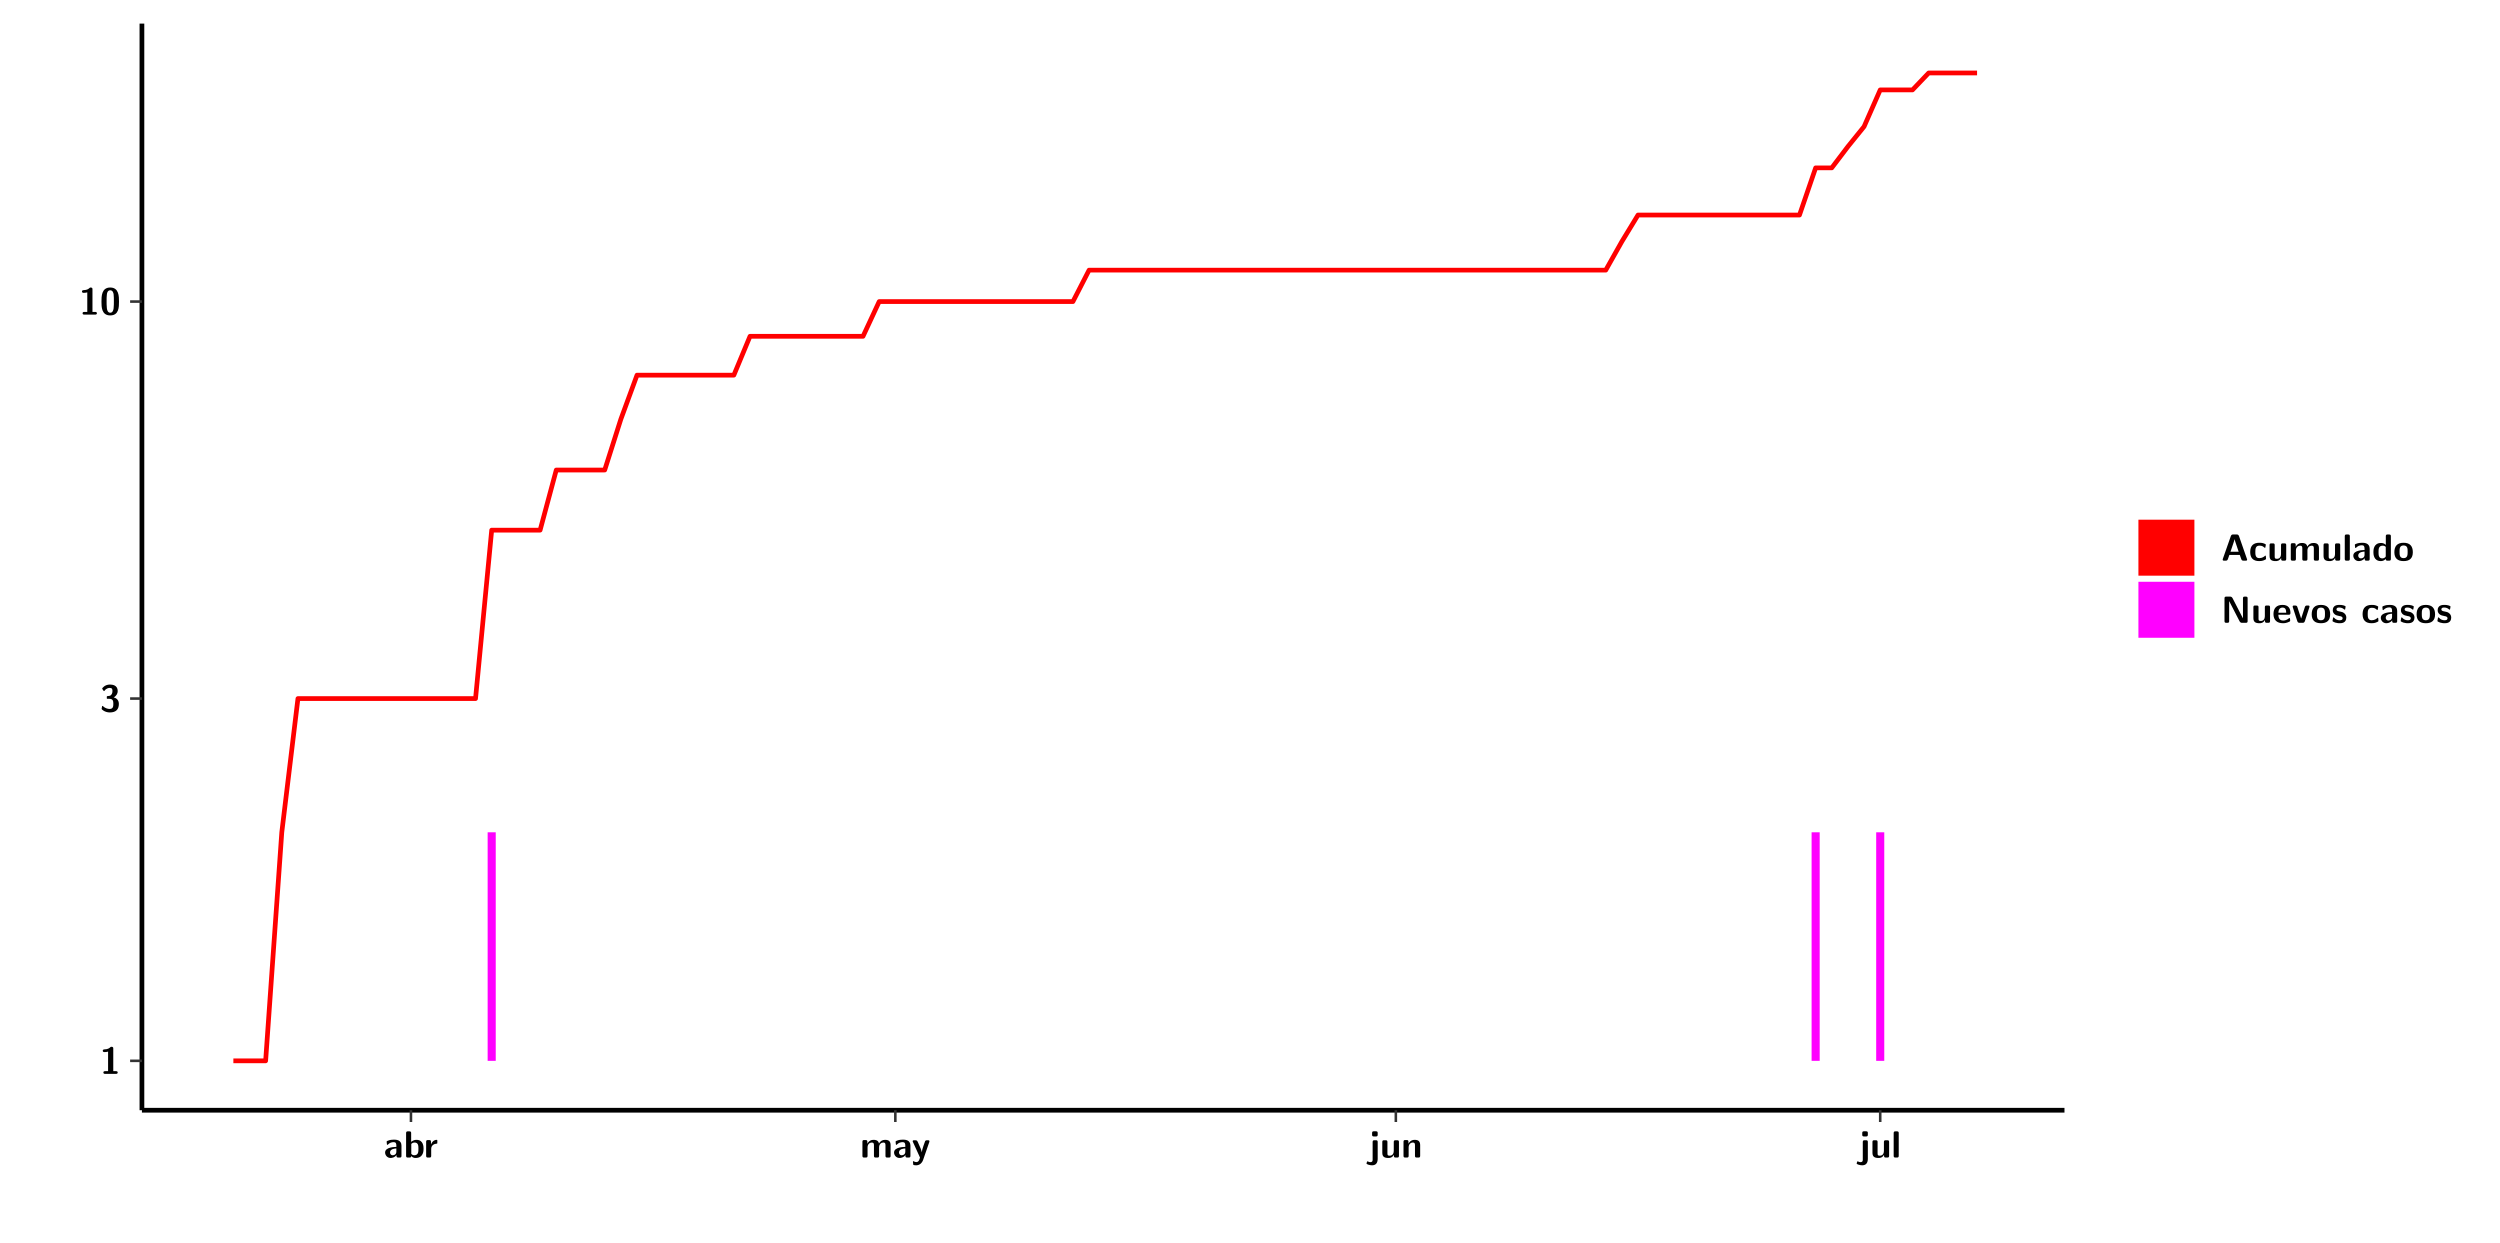
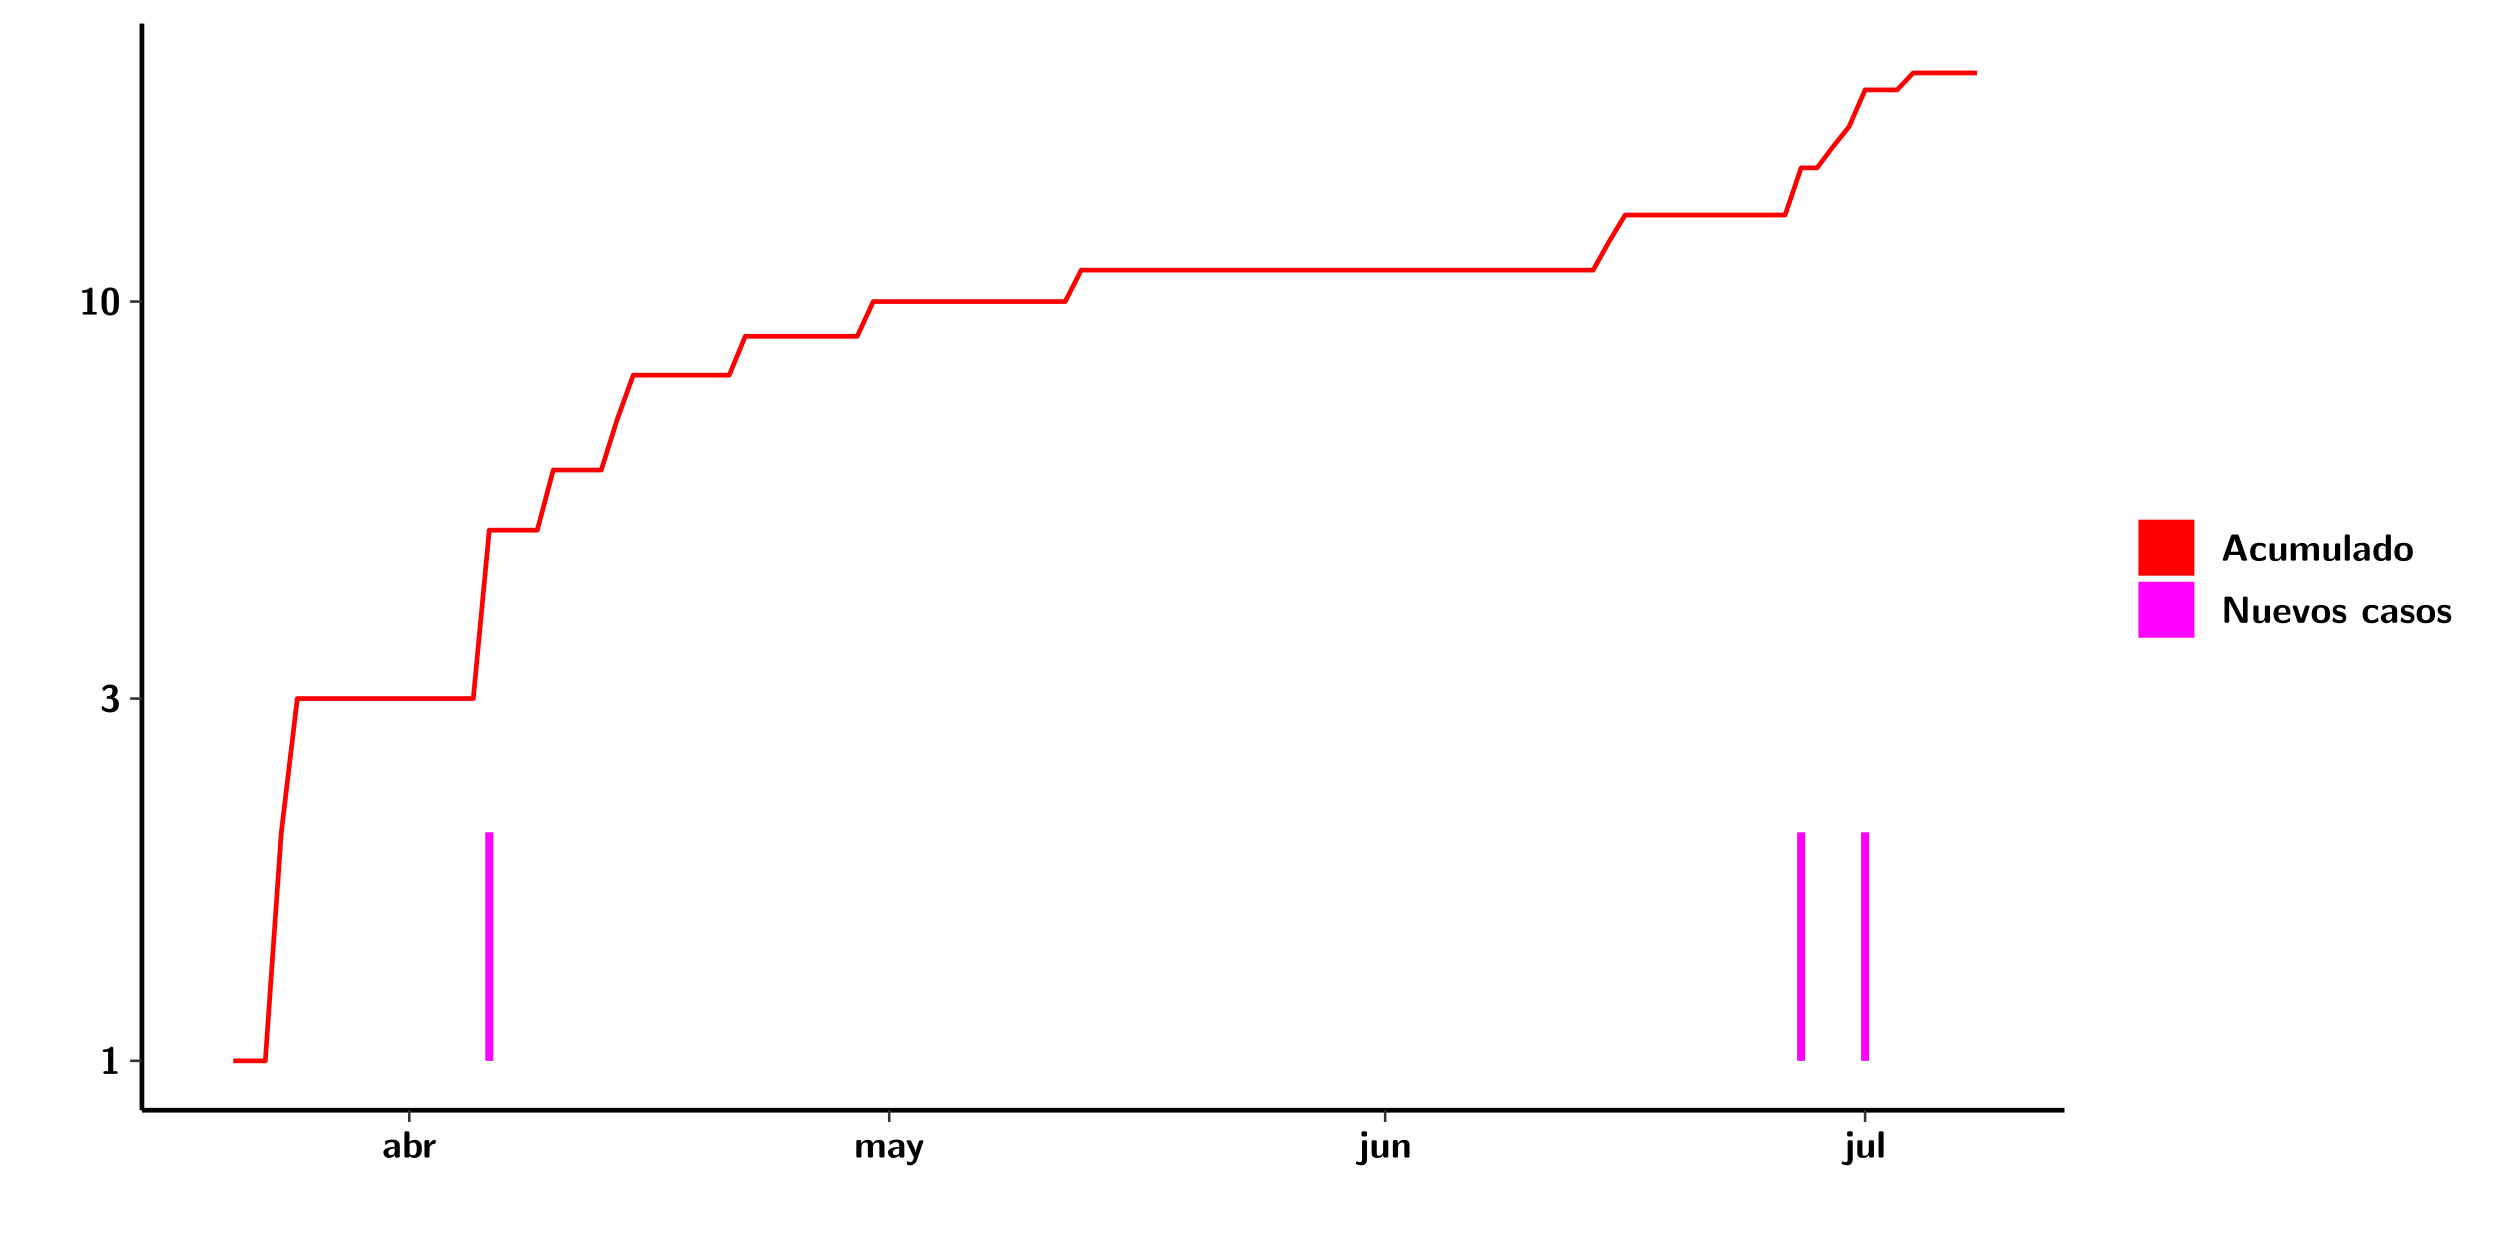
<svg xmlns="http://www.w3.org/2000/svg" xmlns:xlink="http://www.w3.org/1999/xlink" width="579.653pt" height="288pt" viewBox="0 0 579.653 288" version="1.1">
  <defs>
    <g>
      <symbol overflow="visible" id="glyph0-0">
        <path style="stroke:none;" d="" />
      </symbol>
      <symbol overflow="visible" id="glyph0-1">
        <path style="stroke:none;" d="M 3.109 -5.859 C 3.109 -6.016 3.109 -6.281 2.719 -6.281 C 2.547 -6.281 2.516 -6.266 2.406 -6.156 C 2.25 -6.016 1.922 -5.688 1.047 -5.672 C 0.891 -5.672 0.672 -5.609 0.672 -5.359 C 0.672 -5.047 0.969 -5.047 1.094 -5.047 C 1.344 -5.047 1.656 -5.078 1.906 -5.156 L 1.906 -0.625 L 1.234 -0.625 C 1.109 -0.625 0.812 -0.625 0.812 -0.312 C 0.812 0 1.109 0 1.234 0 L 3.719 0 C 3.828 0 4.141 0 4.141 -0.312 C 4.141 -0.625 3.828 -0.625 3.719 -0.625 L 3.109 -0.625 Z M 3.109 -5.859 " />
      </symbol>
      <symbol overflow="visible" id="glyph0-2">
        <path style="stroke:none;" d="M 0.844 -4.859 C 0.906 -4.766 0.953 -4.766 0.969 -4.766 C 1.031 -4.766 1.047 -4.797 1.094 -4.859 C 1.547 -5.5 2.172 -5.5 2.281 -5.5 C 2.844 -5.5 2.922 -5.203 2.922 -4.781 C 2.922 -4.656 2.922 -4.234 2.641 -3.906 C 2.438 -3.656 2.219 -3.641 1.953 -3.625 C 1.859 -3.609 1.688 -3.609 1.672 -3.578 C 1.609 -3.562 1.609 -3.5 1.609 -3.359 L 1.609 -3.203 C 1.609 -2.984 1.609 -2.969 1.844 -2.969 L 2.219 -2.969 C 3.031 -2.969 3.125 -2.469 3.125 -1.797 C 3.125 -1.203 3.062 -0.625 2.266 -0.625 C 1.984 -0.625 1.328 -0.688 0.75 -1.25 C 0.672 -1.328 0.656 -1.328 0.625 -1.328 C 0.531 -1.328 0.516 -1.25 0.516 -1.234 C 0.516 -1.234 0.406 -0.672 0.406 -0.625 C 0.406 -0.516 1.156 0.188 2.312 0.188 C 3.812 0.188 4.406 -0.609 4.406 -1.781 C 4.406 -2.562 3.984 -3.109 3.203 -3.297 C 3.906 -3.688 4.141 -4.266 4.141 -4.766 C 4.141 -6.156 2.891 -6.281 2.328 -6.281 C 1.125 -6.281 0.531 -5.422 0.531 -5.344 C 0.531 -5.297 0.594 -5.219 0.594 -5.219 Z M 0.844 -4.859 " />
      </symbol>
      <symbol overflow="visible" id="glyph0-3">
        <path style="stroke:none;" d="M 4.438 -3 C 4.438 -4.203 4.438 -6.281 2.406 -6.281 C 0.375 -6.281 0.375 -4.219 0.375 -3 C 0.375 -1.812 0.375 0.188 2.406 0.188 C 4.438 0.188 4.438 -1.781 4.438 -3 Z M 2.406 -0.438 C 1.75 -0.438 1.656 -1.25 1.625 -1.484 C 1.562 -1.953 1.562 -2.766 1.562 -3.125 C 1.562 -3.641 1.562 -4.203 1.625 -4.641 C 1.641 -4.875 1.734 -5.641 2.406 -5.641 C 3.047 -5.641 3.156 -4.906 3.188 -4.734 C 3.25 -4.281 3.25 -3.594 3.25 -3.125 C 3.25 -2.625 3.25 -1.953 3.188 -1.469 C 3.156 -1.234 3.062 -0.438 2.406 -0.438 Z M 2.406 -0.438 " />
      </symbol>
      <symbol overflow="visible" id="glyph0-4">
        <path style="stroke:none;" d="M 4.062 -2.766 C 4.062 -4.156 2.734 -4.156 2.297 -4.156 C 1.891 -4.156 1.453 -4.125 0.859 -3.891 C 0.672 -3.797 0.625 -3.781 0.625 -3.688 C 0.625 -3.625 0.688 -3.109 0.688 -3.047 C 0.703 -2.984 0.75 -2.938 0.812 -2.938 C 0.844 -2.938 0.875 -2.969 0.906 -3 C 1.281 -3.391 1.719 -3.578 2.266 -3.578 C 2.734 -3.578 2.875 -3.297 2.875 -2.781 L 2.875 -2.469 C 2.562 -2.469 0.266 -2.453 0.266 -1.172 C 0.266 -0.547 0.766 0.094 1.531 0.094 C 1.828 0.094 2.484 0.016 2.906 -0.594 L 2.906 -0.422 C 2.906 -0.141 2.969 0 3.328 0 L 3.641 0 C 3.984 0 4.062 -0.109 4.062 -0.422 Z M 2.875 -1.344 C 2.875 -0.531 2.047 -0.531 2.016 -0.531 C 1.641 -0.531 1.406 -0.844 1.406 -1.188 C 1.406 -2.047 2.625 -2.109 2.875 -2.109 Z M 2.875 -1.344 " />
      </symbol>
      <symbol overflow="visible" id="glyph0-5">
        <path style="stroke:none;" d="M 1.703 -5.656 C 1.703 -5.938 1.641 -6.078 1.281 -6.078 L 0.953 -6.078 C 0.641 -6.078 0.531 -5.984 0.531 -5.656 L 0.531 -0.422 C 0.531 -0.109 0.625 0 0.953 0 L 1.312 0 C 1.453 0 1.719 0 1.734 -0.344 C 2.125 0.094 2.578 0.094 2.719 0.094 C 4.578 0.094 4.578 -1.594 4.578 -2.031 C 4.578 -2.453 4.578 -4.109 2.938 -4.109 C 2.219 -4.109 1.781 -3.703 1.703 -3.625 Z M 1.734 -3.172 C 1.844 -3.281 2.109 -3.484 2.5 -3.484 C 3.391 -3.484 3.391 -2.672 3.391 -2.016 C 3.391 -1.375 3.391 -0.531 2.406 -0.531 C 2.047 -0.531 1.828 -0.75 1.734 -0.875 Z M 1.734 -3.172 " />
      </symbol>
      <symbol overflow="visible" id="glyph0-6">
        <path style="stroke:none;" d="M 1.703 -2.016 C 1.703 -2.844 2.391 -3.188 2.938 -3.219 C 3.109 -3.234 3.125 -3.234 3.125 -3.469 L 3.125 -3.875 C 3.125 -4.047 3.125 -4.109 2.969 -4.109 C 2.719 -4.109 2.078 -4.031 1.672 -3.078 L 1.656 -3.078 L 1.656 -3.641 C 1.656 -3.922 1.594 -4.062 1.234 -4.062 L 0.953 -4.062 C 0.641 -4.062 0.531 -3.969 0.531 -3.641 L 0.531 -0.422 C 0.531 -0.109 0.625 0 0.953 0 L 1.281 0 C 1.609 0 1.703 -0.109 1.703 -0.422 Z M 1.703 -2.016 " />
      </symbol>
      <symbol overflow="visible" id="glyph0-7">
        <path style="stroke:none;" d="M 7.062 -2.844 C 7.062 -3.75 6.672 -4.109 5.781 -4.109 C 5.156 -4.109 4.688 -3.828 4.359 -3.25 C 4.219 -4.078 3.484 -4.109 3.109 -4.109 C 2.938 -4.109 2.578 -4.109 2.188 -3.828 C 1.906 -3.625 1.734 -3.344 1.672 -3.203 L 1.672 -3.641 C 1.672 -3.922 1.609 -4.062 1.25 -4.062 L 0.953 -4.062 C 0.625 -4.062 0.531 -3.969 0.531 -3.641 L 0.531 -0.422 C 0.531 -0.109 0.625 0 0.953 0 L 1.297 0 C 1.625 0 1.719 -0.109 1.719 -0.422 L 1.719 -2.359 C 1.719 -3.141 2.25 -3.484 2.688 -3.484 C 3.109 -3.484 3.203 -3.297 3.203 -2.828 L 3.203 -0.422 C 3.203 -0.109 3.297 0 3.625 0 L 3.969 0 C 4.297 0 4.391 -0.109 4.391 -0.422 L 4.391 -2.359 C 4.391 -3.141 4.922 -3.484 5.359 -3.484 C 5.781 -3.484 5.875 -3.297 5.875 -2.828 L 5.875 -0.422 C 5.875 -0.109 5.969 0 6.297 0 L 6.641 0 C 6.984 0 7.062 -0.109 7.062 -0.422 Z M 7.062 -2.844 " />
      </symbol>
      <symbol overflow="visible" id="glyph0-8">
        <path style="stroke:none;" d="M 4.109 -3.609 C 4.141 -3.719 4.141 -3.734 4.141 -3.781 C 4.141 -4.016 3.906 -4.016 3.797 -4.016 L 3.609 -4.016 C 3.469 -4.016 3.266 -4.016 3.141 -3.812 C 3.109 -3.766 2.406 -1.828 2.359 -1.25 L 2.344 -1.25 C 2.312 -1.672 1.953 -2.484 1.562 -3.328 C 1.328 -3.891 1.266 -4.016 0.828 -4.016 L 0.594 -4.016 C 0.469 -4.016 0.25 -4.016 0.25 -3.781 C 0.25 -3.75 0.281 -3.688 0.297 -3.641 L 1.953 0 C 1.891 0.188 1.859 0.281 1.828 0.375 C 1.734 0.656 1.578 1.047 1.109 1.047 C 0.812 1.047 0.609 0.922 0.516 0.875 C 0.469 0.844 0.453 0.828 0.422 0.828 C 0.391 0.828 0.312 0.859 0.312 0.969 C 0.312 1.031 0.375 1.641 0.391 1.672 C 0.469 1.781 0.953 1.797 1.094 1.797 C 2.172 1.797 2.609 0.766 2.672 0.547 Z M 4.109 -3.609 " />
      </symbol>
      <symbol overflow="visible" id="glyph0-9">
        <path style="stroke:none;" d="M 1.969 -5.672 C 1.969 -5.953 1.906 -6.094 1.547 -6.094 L 1.094 -6.094 C 0.766 -6.094 0.672 -5.984 0.672 -5.672 L 0.672 -5.312 C 0.672 -5.031 0.734 -4.891 1.094 -4.891 L 1.547 -4.891 C 1.875 -4.891 1.969 -5 1.969 -5.312 Z M 0.797 0.484 C 0.797 0.703 0.797 1.062 0.25 1.062 C 0.156 1.062 -0.094 1.031 -0.266 0.922 C -0.359 0.875 -0.375 0.875 -0.406 0.875 C -0.484 0.875 -0.5 0.922 -0.547 1.094 C -0.609 1.281 -0.625 1.359 -0.625 1.391 C -0.625 1.547 0.109 1.797 0.656 1.797 C 1.625 1.797 1.969 1.141 1.969 0.281 L 1.969 -3.594 C 1.969 -3.875 1.906 -4.016 1.547 -4.016 L 1.219 -4.016 C 0.891 -4.016 0.797 -3.906 0.797 -3.594 Z M 0.797 0.484 " />
      </symbol>
      <symbol overflow="visible" id="glyph0-10">
        <path style="stroke:none;" d="M 4.391 -3.594 C 4.391 -3.875 4.328 -4.016 3.969 -4.016 L 3.609 -4.016 C 3.281 -4.016 3.188 -3.906 3.188 -3.594 L 3.188 -1.516 C 3.188 -0.938 2.891 -0.438 2.266 -0.438 C 1.766 -0.438 1.719 -0.562 1.719 -1.031 L 1.719 -3.594 C 1.719 -3.875 1.656 -4.016 1.297 -4.016 L 0.953 -4.016 C 0.625 -4.016 0.531 -3.922 0.531 -3.594 L 0.531 -1.109 C 0.531 -0.172 1.031 0.094 1.953 0.094 C 2.188 0.094 2.812 0.094 3.219 -0.656 L 3.219 -0.422 C 3.219 -0.141 3.281 0 3.641 0 L 3.969 0 C 4.297 0 4.391 -0.109 4.391 -0.422 Z M 4.391 -3.594 " />
      </symbol>
      <symbol overflow="visible" id="glyph0-11">
        <path style="stroke:none;" d="M 4.391 -2.844 C 4.391 -3.75 4 -4.109 3.109 -4.109 C 2.188 -4.109 1.781 -3.438 1.672 -3.203 L 1.672 -3.641 C 1.672 -3.922 1.609 -4.062 1.25 -4.062 L 0.953 -4.062 C 0.625 -4.062 0.531 -3.969 0.531 -3.641 L 0.531 -0.422 C 0.531 -0.109 0.625 0 0.953 0 L 1.297 0 C 1.625 0 1.719 -0.109 1.719 -0.422 L 1.719 -2.359 C 1.719 -3.125 2.219 -3.484 2.688 -3.484 C 3.109 -3.484 3.188 -3.281 3.188 -2.828 L 3.188 -0.422 C 3.188 -0.141 3.25 0 3.609 0 L 3.969 0 C 4.297 0 4.391 -0.109 4.391 -0.422 Z M 4.391 -2.844 " />
      </symbol>
      <symbol overflow="visible" id="glyph0-12">
        <path style="stroke:none;" d="M 1.703 -5.656 C 1.703 -5.938 1.641 -6.078 1.281 -6.078 L 0.953 -6.078 C 0.641 -6.078 0.531 -5.984 0.531 -5.656 L 0.531 -0.422 C 0.531 -0.109 0.625 0 0.953 0 L 1.281 0 C 1.609 0 1.703 -0.109 1.703 -0.422 Z M 1.703 -5.656 " />
      </symbol>
      <symbol overflow="visible" id="glyph0-13">
        <path style="stroke:none;" d="M 4.156 -5.703 C 4.031 -6.078 3.766 -6.078 3.594 -6.078 L 2.828 -6.078 C 2.641 -6.078 2.391 -6.078 2.266 -5.703 L 0.406 -0.406 C 0.375 -0.297 0.375 -0.281 0.375 -0.234 C 0.375 0 0.594 0 0.703 0 L 1.031 0 C 1.188 0 1.453 0 1.578 -0.344 L 1.922 -1.328 L 4.344 -1.328 L 4.641 -0.484 C 4.75 -0.172 4.812 0 5.234 0 L 5.703 0 C 5.828 0 6.047 0 6.047 -0.234 C 6.047 -0.281 6.047 -0.297 6 -0.406 Z M 2.812 -3.938 C 2.938 -4.328 3.062 -4.656 3.125 -4.969 L 3.141 -4.969 C 3.188 -4.766 3.188 -4.75 3.25 -4.547 L 4.078 -2.078 L 2.188 -2.078 Z M 2.812 -3.938 " />
      </symbol>
      <symbol overflow="visible" id="glyph0-14">
        <path style="stroke:none;" d="M 4 -0.438 C 4 -0.531 3.969 -0.938 3.953 -1.047 C 3.953 -1.078 3.938 -1.172 3.844 -1.172 C 3.812 -1.172 3.797 -1.172 3.703 -1.078 C 3.562 -0.953 3.141 -0.594 2.422 -0.594 C 1.516 -0.594 1.516 -1.469 1.516 -2.031 C 1.516 -2.75 1.562 -3.484 2.453 -3.484 C 3.031 -3.484 3.266 -3.344 3.578 -3.078 C 3.688 -2.984 3.703 -2.984 3.734 -2.984 C 3.828 -2.984 3.844 -3.062 3.844 -3.094 C 3.859 -3.172 3.953 -3.656 3.953 -3.703 C 3.953 -3.781 3.891 -3.812 3.75 -3.891 C 3.328 -4.078 3.062 -4.156 2.453 -4.156 C 1.141 -4.156 0.328 -3.547 0.328 -2.016 C 0.328 -0.562 1.078 0.094 2.406 0.094 C 2.641 0.094 3.172 0.094 3.75 -0.203 C 4 -0.344 4 -0.344 4 -0.438 Z M 4 -0.438 " />
      </symbol>
      <symbol overflow="visible" id="glyph0-15">
        <path style="stroke:none;" d="M 4.375 -5.656 C 4.375 -5.938 4.312 -6.078 3.953 -6.078 L 3.625 -6.078 C 3.297 -6.078 3.203 -5.969 3.203 -5.656 L 3.203 -3.672 C 2.812 -4.047 2.375 -4.109 2.109 -4.109 C 0.328 -4.109 0.328 -2.422 0.328 -2 C 0.328 -1.594 0.328 0.094 2.062 0.094 C 2.422 0.094 2.812 -0.016 3.188 -0.406 C 3.188 -0.094 3.297 0 3.609 0 L 3.953 0 C 4.281 0 4.375 -0.109 4.375 -0.422 Z M 3.188 -1.094 C 3.188 -0.953 3.188 -0.875 2.922 -0.688 C 2.703 -0.547 2.5 -0.531 2.406 -0.531 C 1.516 -0.531 1.516 -1.344 1.516 -2 C 1.516 -2.656 1.516 -3.484 2.5 -3.484 C 2.75 -3.484 2.984 -3.391 3.188 -3.203 Z M 3.188 -1.094 " />
      </symbol>
      <symbol overflow="visible" id="glyph0-16">
        <path style="stroke:none;" d="M 4.547 -1.969 C 4.547 -3.406 3.844 -4.156 2.406 -4.156 C 0.953 -4.156 0.266 -3.391 0.266 -1.969 C 0.266 -0.547 1.031 0.094 2.406 0.094 C 3.781 0.094 4.547 -0.531 4.547 -1.969 Z M 2.406 -0.594 C 1.469 -0.594 1.469 -1.375 1.469 -2.078 C 1.469 -2.75 1.469 -3.531 2.406 -3.531 C 3.344 -3.531 3.344 -2.766 3.344 -2.078 C 3.344 -1.391 3.344 -0.594 2.406 -0.594 Z M 2.406 -0.594 " />
      </symbol>
      <symbol overflow="visible" id="glyph0-17">
        <path style="stroke:none;" d="M 2.656 -5.734 C 2.469 -6.078 2.203 -6.078 2.031 -6.078 L 1.219 -6.078 C 0.906 -6.078 0.797 -5.984 0.797 -5.656 L 0.797 -0.422 C 0.797 -0.109 0.891 0 1.219 0 L 1.453 0 C 1.781 0 1.875 -0.109 1.875 -0.422 L 1.875 -5.016 L 1.891 -5.016 L 4.297 -0.344 C 4.484 0 4.75 0 4.922 0 L 5.734 0 C 6.062 0 6.156 -0.109 6.156 -0.422 L 6.156 -5.656 C 6.156 -5.938 6.094 -6.078 5.734 -6.078 L 5.5 -6.078 C 5.156 -6.078 5.078 -5.969 5.078 -5.656 L 5.078 -1.062 L 5.062 -1.062 Z M 2.656 -5.734 " />
      </symbol>
      <symbol overflow="visible" id="glyph0-18">
        <path style="stroke:none;" d="M 3.781 -1.875 C 3.984 -1.875 4.203 -1.891 4.203 -2.281 C 4.203 -3.406 3.672 -4.156 2.359 -4.156 C 0.969 -4.156 0.266 -3.375 0.266 -2.047 C 0.266 -0.609 1.109 0.094 2.484 0.094 C 2.812 0.094 3.312 0.047 3.891 -0.234 C 4.078 -0.328 4.141 -0.359 4.141 -0.469 C 4.141 -0.531 4.125 -0.781 4.109 -0.844 C 4.078 -1.125 4.062 -1.125 3.984 -1.125 C 3.953 -1.125 3.938 -1.125 3.844 -1.047 C 3.328 -0.594 2.797 -0.531 2.516 -0.531 C 1.531 -0.531 1.422 -1.312 1.391 -1.875 Z M 1.406 -2.344 C 1.422 -2.875 1.609 -3.531 2.359 -3.531 C 3.062 -3.531 3.203 -3.031 3.219 -2.344 Z M 1.406 -2.344 " />
      </symbol>
      <symbol overflow="visible" id="glyph0-19">
        <path style="stroke:none;" d="M 4.109 -3.609 C 4.141 -3.719 4.141 -3.75 4.141 -3.766 C 4.141 -4.016 3.922 -4.016 3.797 -4.016 L 3.609 -4.016 C 3.25 -4.016 3.141 -3.891 3.062 -3.641 L 2.203 -0.984 L 1.328 -3.641 C 1.266 -3.828 1.203 -4.016 0.781 -4.016 L 0.578 -4.016 C 0.453 -4.016 0.234 -4.016 0.234 -3.766 C 0.234 -3.75 0.234 -3.719 0.266 -3.609 L 1.312 -0.375 C 1.438 0 1.703 0 1.859 0 L 2.5 0 C 2.672 0 2.938 0 3.062 -0.375 Z M 4.109 -3.609 " />
      </symbol>
      <symbol overflow="visible" id="glyph0-20">
        <path style="stroke:none;" d="M 3.469 -1.234 C 3.469 -1.734 3.203 -2.031 3.047 -2.172 C 2.703 -2.484 2.391 -2.547 2.031 -2.609 C 1.547 -2.703 1.188 -2.766 1.188 -3.109 C 1.188 -3.469 1.484 -3.547 1.828 -3.547 C 2.406 -3.547 2.719 -3.328 2.953 -3.125 C 3.047 -3.047 3.062 -3.047 3.094 -3.047 C 3.188 -3.047 3.203 -3.125 3.203 -3.156 C 3.219 -3.219 3.312 -3.719 3.312 -3.766 C 3.312 -3.906 2.844 -4.031 2.75 -4.062 C 2.406 -4.156 2.125 -4.156 1.891 -4.156 C 1.5 -4.156 0.328 -4.156 0.328 -2.906 C 0.328 -2.484 0.516 -2.219 0.75 -2 C 1.062 -1.734 1.406 -1.672 1.906 -1.562 C 2.156 -1.531 2.609 -1.453 2.609 -1.062 C 2.609 -0.656 2.266 -0.594 1.922 -0.594 C 1.531 -0.594 1.047 -0.703 0.625 -1.188 C 0.594 -1.234 0.562 -1.266 0.516 -1.266 C 0.422 -1.266 0.406 -1.188 0.391 -1.125 C 0.375 -1.016 0.266 -0.516 0.266 -0.422 C 0.266 -0.266 0.922 -0.062 0.922 -0.047 C 1.406 0.094 1.766 0.094 1.922 0.094 C 2.359 0.094 3.469 0.062 3.469 -1.234 Z M 3.469 -1.234 " />
      </symbol>
    </g>
    <clipPath id="clip1">
      <path d="M 0 0 L 576.008 0 L 576.008 288 L 0 288 Z M 0 0 " />
    </clipPath>
    <clipPath id="clip2">
      <path d="M 32.906 5.477 L 478.672 5.477 L 478.672 257.414 L 32.906 257.414 Z M 32.906 5.477 " />
    </clipPath>
  </defs>
  <g id="surface1">
    <g clip-path="url(#clip1)" clip-rule="nonzero">
      <path style="fill-rule:nonzero;fill:rgb(100%,100%,100%);fill-opacity:1;stroke-width:0.598;stroke-linecap:round;stroke-linejoin:round;stroke:rgb(100%,100%,100%);stroke-opacity:1;stroke-miterlimit:10;" d="M 0 0 L 0 288.004 L 576.008 288.004 L 576.008 0 Z M 0 0 " transform="matrix(1,0,0,-1,0,288)" />
    </g>
    <g clip-path="url(#clip2)" clip-rule="nonzero">
      <path style=" stroke:none;fill-rule:nonzero;fill:rgb(100%,100%,100%);fill-opacity:1;" d="M 32.906 257.414 L 32.906 5.477 L 478.672 5.477 L 478.672 257.414 Z M 32.906 257.414 " />
    </g>
-     <path style=" stroke:none;fill-rule:nonzero;fill:rgb(100%,0%,100%);fill-opacity:1;" d="M 113.066 245.969 L 113.066 192.977 L 114.941 192.977 L 114.941 245.969 Z M 113.066 245.969 " />
-     <path style=" stroke:none;fill-rule:nonzero;fill:rgb(100%,0%,100%);fill-opacity:1;" d="M 420.039 245.969 L 420.039 192.977 L 421.914 192.977 L 421.914 245.969 Z M 420.039 245.969 " />
-     <path style=" stroke:none;fill-rule:nonzero;fill:rgb(100%,0%,100%);fill-opacity:1;" d="M 435.016 245.969 L 435.016 192.977 L 436.887 192.977 L 436.887 245.969 Z M 435.016 245.969 " />
-     <path style="fill:none;stroke-width:1.096;stroke-linecap:butt;stroke-linejoin:round;stroke:rgb(100%,0%,0%);stroke-opacity:1;stroke-miterlimit:10;" d="M 54.109 42.031 L 61.59 42.031 L 65.336 95.023 L 69.082 126.027 L 110.258 126.027 L 114.004 165.082 L 125.23 165.082 L 128.977 179.02 L 140.207 179.02 L 143.953 190.809 L 147.699 201.02 L 170.152 201.02 L 173.898 210.023 L 200.102 210.023 L 203.848 218.074 L 248.77 218.074 L 252.516 225.367 L 372.309 225.367 L 376.055 232.012 L 379.789 238.141 L 417.23 238.141 L 420.977 249.078 L 424.711 249.078 L 428.457 254.012 L 432.203 258.645 L 435.949 267.152 L 443.434 267.152 L 447.18 271.078 L 458.406 271.078 " transform="matrix(1,0,0,-1,0,288)" />
+     <path style=" stroke:none;fill-rule:nonzero;fill:rgb(100%,0%,100%);fill-opacity:1;" d="M 112.52 245.969 L 112.52 192.977 L 114.371 192.977 L 114.371 245.969 Z M 112.52 245.969 " />
+     <path style=" stroke:none;fill-rule:nonzero;fill:rgb(100%,0%,100%);fill-opacity:1;" d="M 416.684 245.969 L 416.684 192.977 L 418.535 192.977 L 418.535 245.969 Z M 416.684 245.969 " />
+     <path style=" stroke:none;fill-rule:nonzero;fill:rgb(100%,0%,100%);fill-opacity:1;" d="M 431.516 245.969 L 431.516 192.977 L 433.371 192.977 L 433.371 245.969 Z M 431.516 245.969 " />
+     <path style="fill:none;stroke-width:1.096;stroke-linecap:butt;stroke-linejoin:round;stroke:rgb(100%,0%,0%);stroke-opacity:1;stroke-miterlimit:10;" d="M 54.098 42.031 L 61.52 42.031 L 65.227 95.023 L 68.934 126.027 L 109.738 126.027 L 113.445 165.082 L 124.574 165.082 L 128.281 179.02 L 139.41 179.02 L 143.125 190.809 L 146.832 201.02 L 169.09 201.02 L 172.793 210.023 L 198.758 210.023 L 202.473 218.074 L 246.977 218.074 L 250.691 225.367 L 369.391 225.367 L 373.098 232.012 L 376.801 238.141 L 413.895 238.141 L 417.609 249.078 L 421.316 249.078 L 425.023 254.012 L 428.738 258.645 L 432.445 267.152 L 439.867 267.152 L 443.574 271.078 L 458.406 271.078 " transform="matrix(1,0,0,-1,0,288)" />
    <path style="fill:none;stroke-width:1.096;stroke-linecap:butt;stroke-linejoin:round;stroke:rgb(0%,0%,0%);stroke-opacity:1;stroke-miterlimit:10;" d="M 32.906 30.586 L 32.906 282.523 " transform="matrix(1,0,0,-1,0,288)" />
    <g style="fill:rgb(0%,0%,0%);fill-opacity:1;">
      <use xlink:href="#glyph0-1" x="23.153" y="248.986" />
    </g>
    <g style="fill:rgb(0%,0%,0%);fill-opacity:1;">
      <use xlink:href="#glyph0-2" x="23.153" y="165.001" />
    </g>
    <g style="fill:rgb(0%,0%,0%);fill-opacity:1;">
      <use xlink:href="#glyph0-1" x="18.331" y="72.946" />
      <use xlink:href="#glyph0-3" x="23.153" y="72.946" />
    </g>
    <path style="fill:none;stroke-width:0.598;stroke-linecap:butt;stroke-linejoin:round;stroke:rgb(20%,20%,20%);stroke-opacity:1;stroke-miterlimit:10;" d="M 30.168 42.031 L 32.906 42.031 " transform="matrix(1,0,0,-1,0,288)" />
    <path style="fill:none;stroke-width:0.598;stroke-linecap:butt;stroke-linejoin:round;stroke:rgb(20%,20%,20%);stroke-opacity:1;stroke-miterlimit:10;" d="M 30.168 126.027 L 32.906 126.027 " transform="matrix(1,0,0,-1,0,288)" />
    <path style="fill:none;stroke-width:0.598;stroke-linecap:butt;stroke-linejoin:round;stroke:rgb(20%,20%,20%);stroke-opacity:1;stroke-miterlimit:10;" d="M 30.168 218.074 L 32.906 218.074 " transform="matrix(1,0,0,-1,0,288)" />
    <path style="fill:none;stroke-width:1.096;stroke-linecap:butt;stroke-linejoin:round;stroke:rgb(0%,0%,0%);stroke-opacity:1;stroke-miterlimit:10;" d="M 32.906 30.586 L 478.672 30.586 " transform="matrix(1,0,0,-1,0,288)" />
-     <path style="fill:none;stroke-width:0.598;stroke-linecap:butt;stroke-linejoin:round;stroke:rgb(20%,20%,20%);stroke-opacity:1;stroke-miterlimit:10;" d="M 95.285 27.848 L 95.285 30.586 " transform="matrix(1,0,0,-1,0,288)" />
-     <path style="fill:none;stroke-width:0.598;stroke-linecap:butt;stroke-linejoin:round;stroke:rgb(20%,20%,20%);stroke-opacity:1;stroke-miterlimit:10;" d="M 207.594 27.848 L 207.594 30.586 " transform="matrix(1,0,0,-1,0,288)" />
-     <path style="fill:none;stroke-width:0.598;stroke-linecap:butt;stroke-linejoin:round;stroke:rgb(20%,20%,20%);stroke-opacity:1;stroke-miterlimit:10;" d="M 323.641 27.848 L 323.641 30.586 " transform="matrix(1,0,0,-1,0,288)" />
-     <path style="fill:none;stroke-width:0.598;stroke-linecap:butt;stroke-linejoin:round;stroke:rgb(20%,20%,20%);stroke-opacity:1;stroke-miterlimit:10;" d="M 435.949 27.848 L 435.949 30.586 " transform="matrix(1,0,0,-1,0,288)" />
+     <path style="fill:none;stroke-width:0.598;stroke-linecap:butt;stroke-linejoin:round;stroke:rgb(20%,20%,20%);stroke-opacity:1;stroke-miterlimit:10;" d="M 94.895 27.848 L 94.895 30.586 " transform="matrix(1,0,0,-1,0,288)" />
+     <path style="fill:none;stroke-width:0.598;stroke-linecap:butt;stroke-linejoin:round;stroke:rgb(20%,20%,20%);stroke-opacity:1;stroke-miterlimit:10;" d="M 206.18 27.848 L 206.18 30.586 " transform="matrix(1,0,0,-1,0,288)" />
+     <path style="fill:none;stroke-width:0.598;stroke-linecap:butt;stroke-linejoin:round;stroke:rgb(20%,20%,20%);stroke-opacity:1;stroke-miterlimit:10;" d="M 321.168 27.848 L 321.168 30.586 " transform="matrix(1,0,0,-1,0,288)" />
+     <path style="fill:none;stroke-width:0.598;stroke-linecap:butt;stroke-linejoin:round;stroke:rgb(20%,20%,20%);stroke-opacity:1;stroke-miterlimit:10;" d="M 432.445 27.848 L 432.445 30.586 " transform="matrix(1,0,0,-1,0,288)" />
    <g style="fill:rgb(0%,0%,0%);fill-opacity:1;">
-       <use xlink:href="#glyph0-4" x="89.024" y="268.394" />
-       <use xlink:href="#glyph0-5" x="93.627" y="268.394" />
+       <use xlink:href="#glyph0-4" x="88.635" y="268.394" />
+       <use xlink:href="#glyph0-5" x="93.238" y="268.394" />
    </g>
    <g style="fill:rgb(0%,0%,0%);fill-opacity:1;">
-       <use xlink:href="#glyph0-6" x="98.274" y="268.394" />
+       <use xlink:href="#glyph0-6" x="97.885" y="268.394" />
    </g>
    <g style="fill:rgb(0%,0%,0%);fill-opacity:1;">
-       <use xlink:href="#glyph0-7" x="199.433" y="268.394" />
-       <use xlink:href="#glyph0-4" x="207.031" y="268.394" />
+       <use xlink:href="#glyph0-7" x="198.018" y="268.394" />
+       <use xlink:href="#glyph0-4" x="205.616" y="268.394" />
    </g>
    <g style="fill:rgb(0%,0%,0%);fill-opacity:1;">
-       <use xlink:href="#glyph0-8" x="211.362" y="268.394" />
+       <use xlink:href="#glyph0-8" x="209.947" y="268.394" />
    </g>
    <g style="fill:rgb(0%,0%,0%);fill-opacity:1;">
-       <use xlink:href="#glyph0-9" x="317.463" y="268.394" />
-       <use xlink:href="#glyph0-10" x="319.971" y="268.394" />
-       <use xlink:href="#glyph0-11" x="324.89" y="268.394" />
+       <use xlink:href="#glyph0-9" x="314.992" y="268.394" />
+       <use xlink:href="#glyph0-10" x="317.5" y="268.394" />
+       <use xlink:href="#glyph0-11" x="322.419" y="268.394" />
    </g>
    <g style="fill:rgb(0%,0%,0%);fill-opacity:1;">
-       <use xlink:href="#glyph0-9" x="431.111" y="268.394" />
-       <use xlink:href="#glyph0-10" x="433.619" y="268.394" />
-       <use xlink:href="#glyph0-12" x="438.538" y="268.394" />
+       <use xlink:href="#glyph0-9" x="427.604" y="268.394" />
+       <use xlink:href="#glyph0-10" x="430.112" y="268.394" />
+       <use xlink:href="#glyph0-12" x="435.031" y="268.394" />
    </g>
    <path style=" stroke:none;fill-rule:nonzero;fill:rgb(100%,100%,100%);fill-opacity:1;" d="M 489.629 154.062 L 489.629 108.828 L 570.527 108.828 L 570.527 154.062 Z M 489.629 154.062 " />
    <path style=" stroke:none;fill-rule:nonzero;fill:rgb(100%,0%,0%);fill-opacity:1;" d="M 495.816 133.477 L 495.816 120.496 L 508.797 120.496 L 508.797 133.477 Z M 495.816 133.477 " />
    <path style=" stroke:none;fill-rule:nonzero;fill:rgb(100%,0%,100%);fill-opacity:1;" d="M 495.816 147.875 L 495.816 134.891 L 508.797 134.891 L 508.797 147.875 Z M 495.816 147.875 " />
    <g style="fill:rgb(0%,0%,0%);fill-opacity:1;">
      <use xlink:href="#glyph0-13" x="514.979" y="130.002" />
      <use xlink:href="#glyph0-14" x="521.408" y="130.002" />
      <use xlink:href="#glyph0-10" x="525.694" y="130.002" />
      <use xlink:href="#glyph0-7" x="530.613" y="130.002" />
      <use xlink:href="#glyph0-10" x="538.212" y="130.002" />
      <use xlink:href="#glyph0-12" x="543.131" y="130.002" />
      <use xlink:href="#glyph0-4" x="545.372" y="130.002" />
      <use xlink:href="#glyph0-15" x="549.975" y="130.002" />
      <use xlink:href="#glyph0-16" x="554.894" y="130.002" />
    </g>
    <g style="fill:rgb(0%,0%,0%);fill-opacity:1;">
      <use xlink:href="#glyph0-17" x="514.979" y="144.408" />
      <use xlink:href="#glyph0-10" x="521.944" y="144.408" />
      <use xlink:href="#glyph0-18" x="526.864" y="144.408" />
      <use xlink:href="#glyph0-19" x="531.345" y="144.408" />
      <use xlink:href="#glyph0-16" x="535.728" y="144.408" />
      <use xlink:href="#glyph0-20" x="540.55" y="144.408" />
    </g>
    <g style="fill:rgb(0%,0%,0%);fill-opacity:1;">
      <use xlink:href="#glyph0-14" x="547.465" y="144.408" />
      <use xlink:href="#glyph0-4" x="551.751" y="144.408" />
      <use xlink:href="#glyph0-20" x="556.354" y="144.408" />
      <use xlink:href="#glyph0-16" x="560.051" y="144.408" />
      <use xlink:href="#glyph0-20" x="564.872" y="144.408" />
    </g>
  </g>
</svg>
